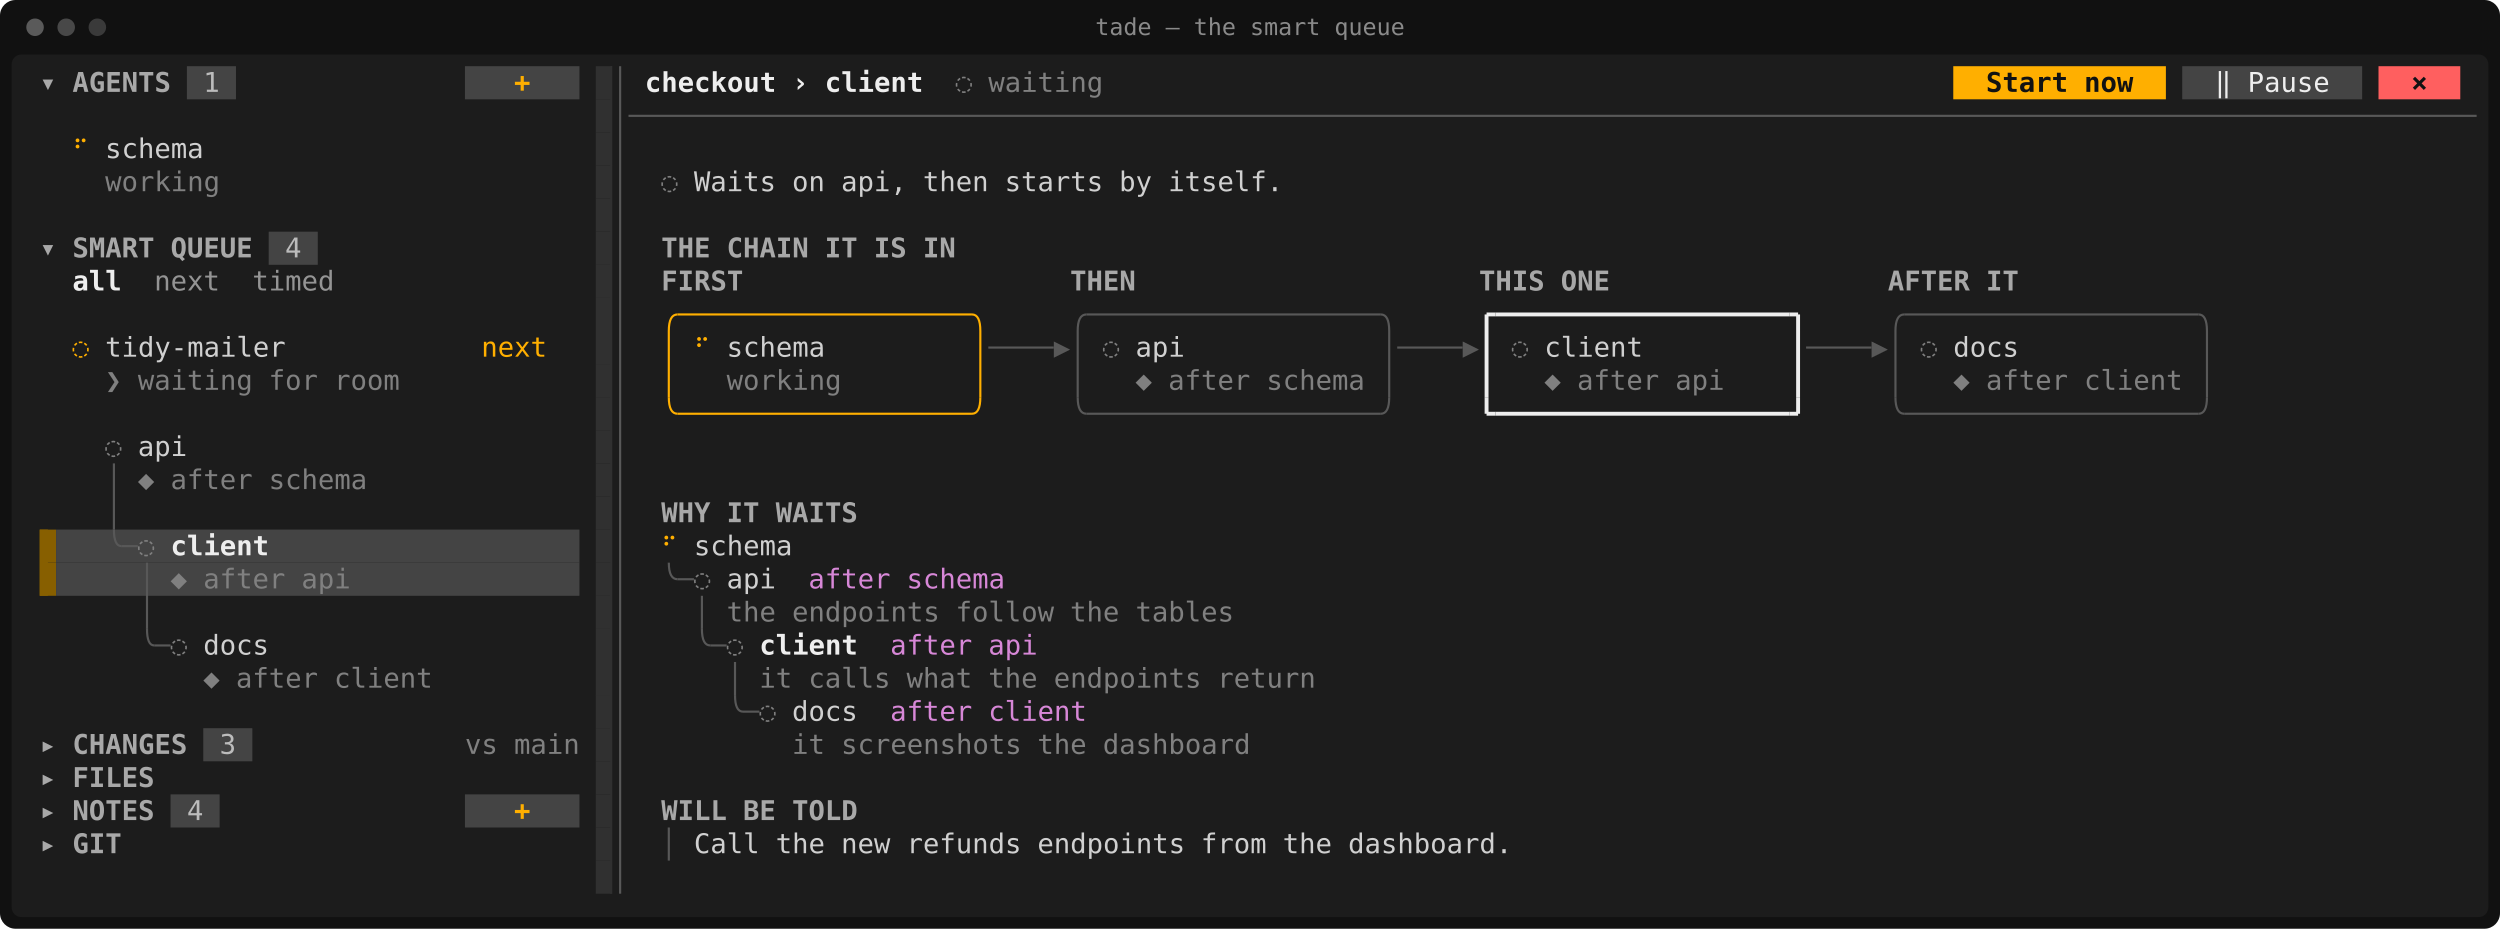
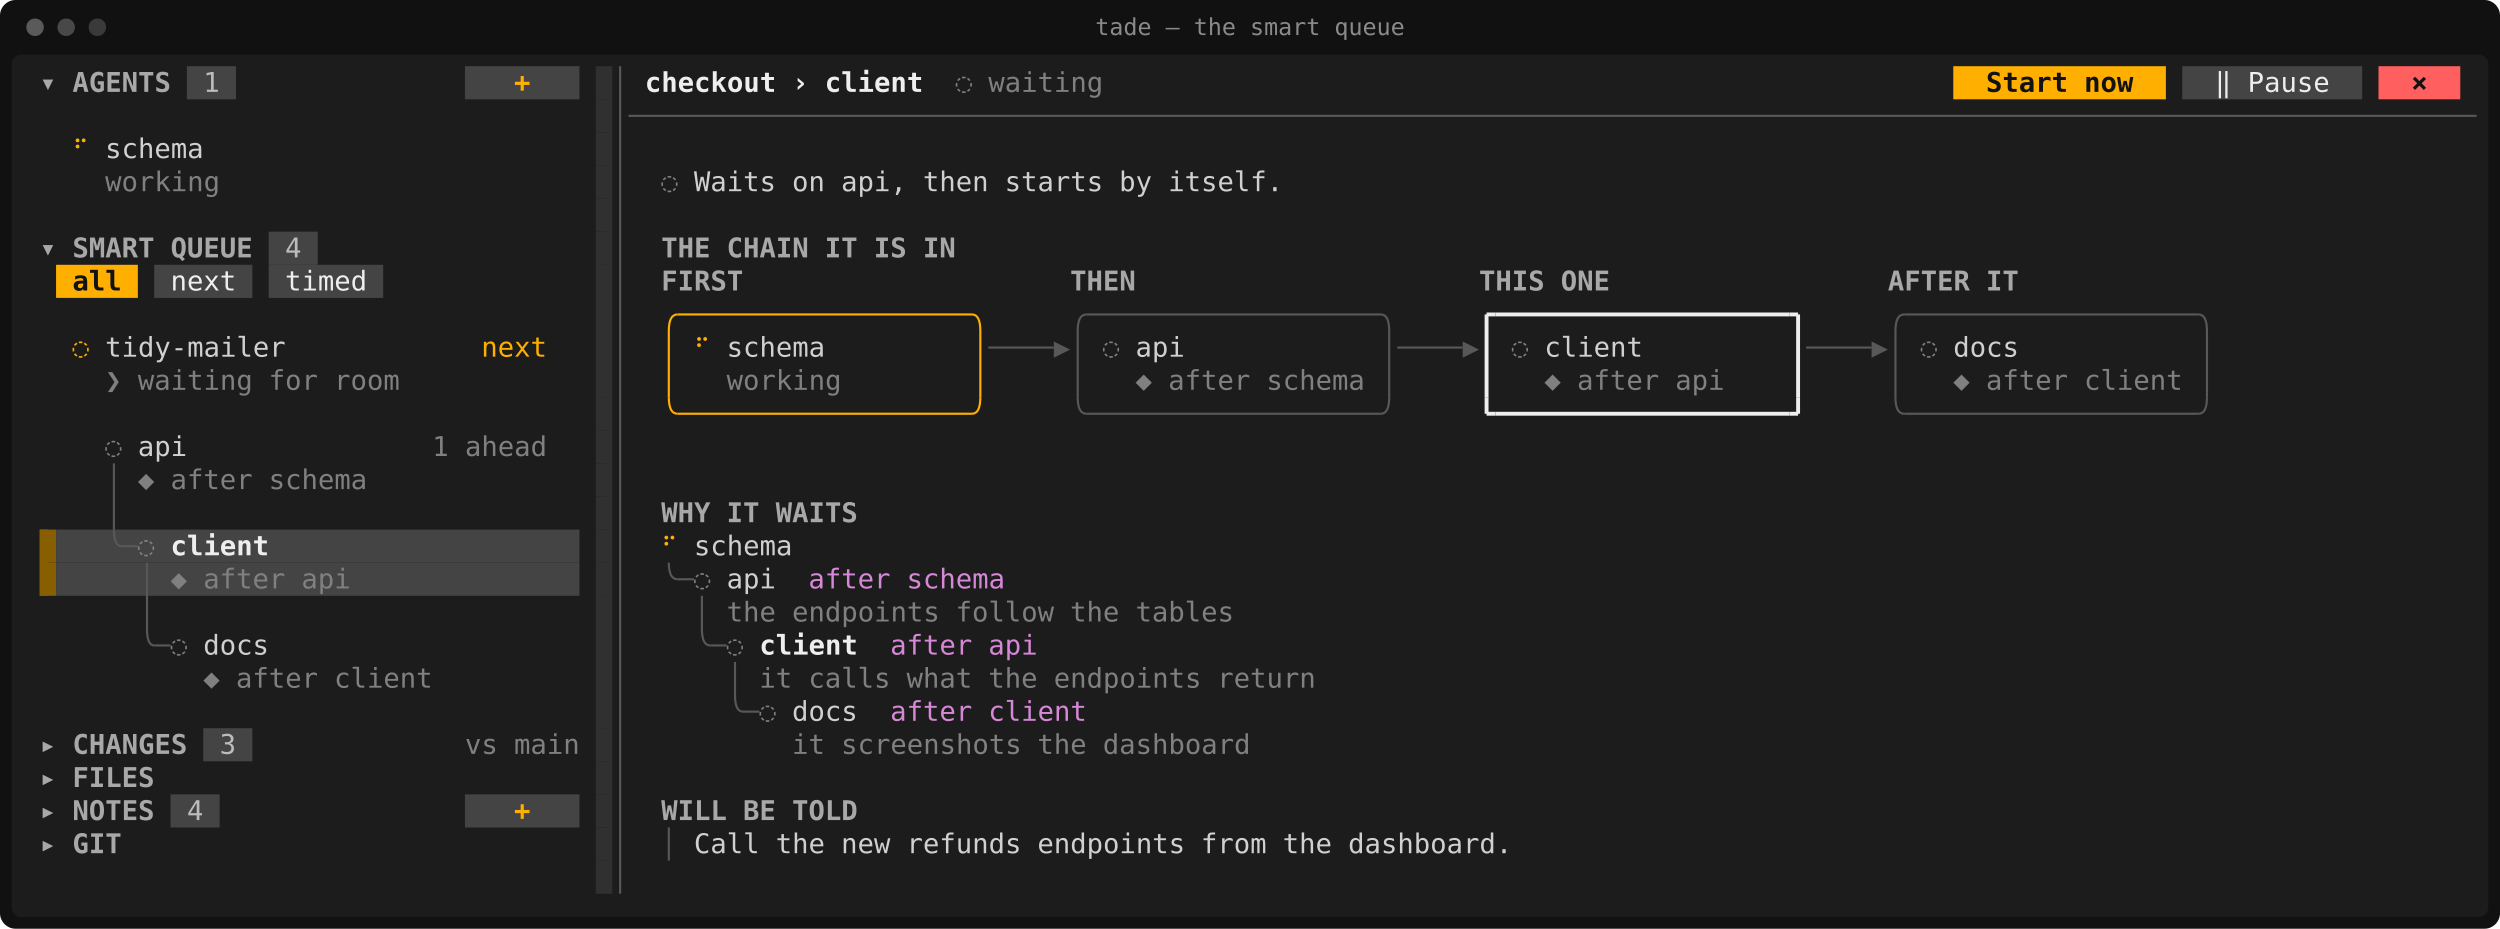
<svg xmlns="http://www.w3.org/2000/svg" viewBox="0 0 1284 477" width="1284" height="477" font-family="ui-monospace,SFMono-Regular,Menlo,Consolas,'DejaVu Sans Mono','Liberation Mono',monospace" font-size="14" role="img" aria-label="tade — the smart queue">
  <rect width="1284" height="477" rx="8" fill="#111111" />
  <rect x="6" y="28" width="1272" height="443" rx="5" fill="#1c1c1c" />
  <circle cx="18" cy="14" r="4.5" fill="#5a5a5a" />
  <circle cx="34" cy="14" r="4.5" fill="#484848" />
  <circle cx="50" cy="14" r="4.5" fill="#3a3a3a" />
  <text x="642" y="18" fill="#8a8a8a" font-size="12" text-anchor="middle">tade — the smart queue</text>
  <rect x="96" y="34" width="25.2" height="17" fill="#444444" />
  <rect x="238.8" y="34" width="58.8" height="17" fill="#444444" />
  <rect x="306" y="34" width="8.4" height="17" fill="#303030" />
  <rect x="1003.2" y="34" width="109.2" height="17" fill="#ffaf00" />
  <rect x="1120.8" y="34" width="92.4" height="17" fill="#444444" />
  <rect x="1221.6" y="34" width="42" height="17" fill="#ff5f5f" />
  <rect x="306" y="51" width="8.4" height="17" fill="#303030" />
  <rect x="306" y="68" width="8.4" height="17" fill="#303030" />
  <rect x="306" y="85" width="8.4" height="17" fill="#303030" />
  <rect x="306" y="102" width="8.4" height="17" fill="#303030" />
  <rect x="138" y="119" width="25.2" height="17" fill="#444444" />
  <rect x="306" y="119" width="8.4" height="17" fill="#303030" />
+   <rect x="28.8" y="136" width="42" height="17" fill="#ffaf00" />
+   <rect x="79.2" y="136" width="50.4" height="17" fill="#444444" />
+   <rect x="138" y="136" width="58.8" height="17" fill="#444444" />
  <rect x="306" y="136" width="8.4" height="17" fill="#303030" />
  <rect x="306" y="153" width="8.4" height="17" fill="#303030" />
  <rect x="306" y="170" width="8.4" height="17" fill="#303030" />
  <rect x="306" y="187" width="8.4" height="17" fill="#303030" />
  <rect x="306" y="204" width="8.4" height="17" fill="#303030" />
  <rect x="306" y="221" width="8.4" height="17" fill="#303030" />
  <rect x="306" y="238" width="8.4" height="17" fill="#303030" />
  <rect x="306" y="255" width="8.4" height="17" fill="#303030" />
  <rect x="20.4" y="272" width="8.4" height="17" fill="#875f00" />
  <rect x="28.8" y="272" width="268.8" height="17" fill="#444444" />
  <rect x="306" y="272" width="8.4" height="17" fill="#303030" />
  <rect x="20.4" y="289" width="8.4" height="17" fill="#875f00" />
  <rect x="28.8" y="289" width="268.8" height="17" fill="#444444" />
  <rect x="306" y="289" width="8.4" height="17" fill="#303030" />
  <rect x="306" y="306" width="8.4" height="17" fill="#303030" />
  <rect x="306" y="323" width="8.4" height="17" fill="#303030" />
  <rect x="306" y="340" width="8.4" height="17" fill="#303030" />
  <rect x="306" y="357" width="8.4" height="17" fill="#303030" />
  <rect x="104.4" y="374" width="25.2" height="17" fill="#444444" />
  <rect x="306" y="374" width="8.4" height="17" fill="#303030" />
  <rect x="306" y="391" width="8.4" height="17" fill="#303030" />
  <rect x="87.6" y="408" width="25.2" height="17" fill="#444444" />
  <rect x="238.8" y="408" width="58.8" height="17" fill="#444444" />
  <rect x="306" y="408" width="8.4" height="17" fill="#303030" />
  <rect x="306" y="425" width="8.4" height="17" fill="#303030" />
  <rect x="306" y="442" width="8.4" height="17" fill="#303030" />
  <rect x="313.35" y="34" width="1.05" height="425" fill="#303030" />
  <rect x="20.4" y="272" width="4.2" height="34" fill="#875f00" />
  <line x1="318.5" y1="34" x2="318.5" y2="459" stroke="#585858" stroke-width="1.1" />
  <line x1="322.8" y1="59.5" x2="1272" y2="59.5" stroke="#585858" stroke-width="1.1" />
  <path d="M343.5 170Q343.5 161.5 348 161.5" fill="none" stroke="#ffaf00" stroke-width="1.1" />
  <line x1="348" y1="161.5" x2="499.2" y2="161.5" stroke="#ffaf00" stroke-width="1.1" />
  <path d="M503.5 170Q503.5 161.5 499.2 161.5" fill="none" stroke="#ffaf00" stroke-width="1.1" />
  <path d="M553.5 170Q553.5 161.5 558 161.5" fill="none" stroke="#585858" stroke-width="1.1" />
  <line x1="558" y1="161.5" x2="709.2" y2="161.5" stroke="#585858" stroke-width="1.1" />
  <path d="M713.5 170Q713.5 161.5 709.2 161.5" fill="none" stroke="#585858" stroke-width="1.1" />
  <line x1="763.5" y1="161.5" x2="768" y2="161.5" stroke="#eeeeee" stroke-width="2" />
  <line x1="763.5" y1="161.5" x2="763.5" y2="170" stroke="#eeeeee" stroke-width="2" />
  <line x1="768" y1="161.5" x2="919.2" y2="161.5" stroke="#eeeeee" stroke-width="2" />
  <line x1="919.2" y1="161.5" x2="923.5" y2="161.5" stroke="#eeeeee" stroke-width="2" />
  <line x1="923.5" y1="161.5" x2="923.5" y2="170" stroke="#eeeeee" stroke-width="2" />
  <path d="M973.5 170Q973.5 161.5 978 161.5" fill="none" stroke="#585858" stroke-width="1.1" />
  <line x1="978" y1="161.5" x2="1129.2" y2="161.5" stroke="#585858" stroke-width="1.1" />
  <path d="M1133.5 170Q1133.5 161.5 1129.2 161.5" fill="none" stroke="#585858" stroke-width="1.1" />
  <line x1="343.5" y1="170" x2="343.5" y2="204" stroke="#ffaf00" stroke-width="1.1" />
  <line x1="503.5" y1="170" x2="503.5" y2="204" stroke="#ffaf00" stroke-width="1.1" />
  <line x1="507.6" y1="178.5" x2="541.2" y2="178.5" stroke="#585858" stroke-width="1.1" />
  <line x1="553.5" y1="170" x2="553.5" y2="204" stroke="#585858" stroke-width="1.1" />
  <line x1="713.5" y1="170" x2="713.5" y2="204" stroke="#585858" stroke-width="1.1" />
  <line x1="717.6" y1="178.5" x2="751.2" y2="178.5" stroke="#585858" stroke-width="1.1" />
  <line x1="763.5" y1="170" x2="763.5" y2="204" stroke="#eeeeee" stroke-width="2" />
  <line x1="923.5" y1="170" x2="923.5" y2="204" stroke="#eeeeee" stroke-width="2" />
  <line x1="927.6" y1="178.5" x2="961.2" y2="178.5" stroke="#585858" stroke-width="1.1" />
  <line x1="973.5" y1="170" x2="973.5" y2="204" stroke="#585858" stroke-width="1.1" />
  <line x1="1133.5" y1="170" x2="1133.5" y2="204" stroke="#585858" stroke-width="1.1" />
  <path d="M343.5 204Q343.5 212.5 348 212.5" fill="none" stroke="#ffaf00" stroke-width="1.1" />
  <line x1="348" y1="212.5" x2="499.2" y2="212.5" stroke="#ffaf00" stroke-width="1.1" />
  <path d="M503.5 204Q503.5 212.5 499.2 212.5" fill="none" stroke="#ffaf00" stroke-width="1.1" />
  <path d="M553.5 204Q553.5 212.5 558 212.5" fill="none" stroke="#585858" stroke-width="1.1" />
  <line x1="558" y1="212.5" x2="709.2" y2="212.5" stroke="#585858" stroke-width="1.1" />
  <path d="M713.5 204Q713.5 212.5 709.2 212.5" fill="none" stroke="#585858" stroke-width="1.1" />
  <line x1="763.5" y1="212.5" x2="768" y2="212.5" stroke="#eeeeee" stroke-width="2" />
  <line x1="763.5" y1="204" x2="763.5" y2="212.5" stroke="#eeeeee" stroke-width="2" />
  <line x1="768" y1="212.5" x2="919.2" y2="212.5" stroke="#eeeeee" stroke-width="2" />
  <line x1="919.2" y1="212.5" x2="923.5" y2="212.5" stroke="#eeeeee" stroke-width="2" />
  <line x1="923.5" y1="204" x2="923.5" y2="212.5" stroke="#eeeeee" stroke-width="2" />
  <path d="M973.5 204Q973.5 212.5 978 212.5" fill="none" stroke="#585858" stroke-width="1.1" />
  <line x1="978" y1="212.5" x2="1129.2" y2="212.5" stroke="#585858" stroke-width="1.1" />
  <path d="M1133.5 204Q1133.5 212.5 1129.2 212.5" fill="none" stroke="#585858" stroke-width="1.1" />
  <line x1="58.5" y1="238" x2="58.5" y2="272" stroke="#585858" stroke-width="1.1" />
  <path d="M58.5 272Q58.5 280.5 62.4 280.5" fill="none" stroke="#585858" stroke-width="1.1" />
  <line x1="62.4" y1="280.5" x2="70.8" y2="280.5" stroke="#585858" stroke-width="1.1" />
  <line x1="75.5" y1="289" x2="75.5" y2="323" stroke="#585858" stroke-width="1.1" />
  <path d="M343.5 289Q343.5 297.5 348 297.5" fill="none" stroke="#585858" stroke-width="1.1" />
  <line x1="348" y1="297.5" x2="356.4" y2="297.5" stroke="#585858" stroke-width="1.1" />
  <line x1="360.5" y1="306" x2="360.5" y2="323" stroke="#585858" stroke-width="1.1" />
  <path d="M75.5 323Q75.5 331.5 79.2 331.5" fill="none" stroke="#585858" stroke-width="1.1" />
  <line x1="79.2" y1="331.5" x2="87.6" y2="331.5" stroke="#585858" stroke-width="1.1" />
  <path d="M360.5 323Q360.5 331.5 364.8 331.5" fill="none" stroke="#585858" stroke-width="1.1" />
  <line x1="364.8" y1="331.5" x2="373.2" y2="331.5" stroke="#585858" stroke-width="1.1" />
  <line x1="377.5" y1="340" x2="377.5" y2="357" stroke="#585858" stroke-width="1.1" />
  <path d="M377.5 357Q377.5 365.5 381.6 365.5" fill="none" stroke="#585858" stroke-width="1.1" />
  <line x1="381.6" y1="365.5" x2="390" y2="365.5" stroke="#585858" stroke-width="1.1" />
  <line x1="343.5" y1="425" x2="343.5" y2="442" stroke="#585858" stroke-width="1.1" />
  <text x="20.4" y="47.2" textLength="8.4" lengthAdjust="spacingAndGlyphs" fill="#a8a8a8" font-weight="700">▾</text>
  <text x="37.2" y="47.2" textLength="50.4" lengthAdjust="spacingAndGlyphs" fill="#a8a8a8" font-weight="700">AGENTS</text>
  <text x="104.4" y="47.2" textLength="8.4" lengthAdjust="spacingAndGlyphs" fill="#bcbcbc">1</text>
  <text x="264" y="47.2" textLength="8.4" lengthAdjust="spacingAndGlyphs" fill="#ffaf00" font-weight="700">+</text>
  <text x="331.2" y="47.2" textLength="67.2" lengthAdjust="spacingAndGlyphs" fill="#eeeeee" font-weight="700">checkout</text>
  <text x="406.8" y="47.2" textLength="8.4" lengthAdjust="spacingAndGlyphs" fill="#eeeeee" font-weight="700">›</text>
  <text x="423.6" y="47.2" textLength="50.4" lengthAdjust="spacingAndGlyphs" fill="#eeeeee" font-weight="700">client</text>
  <text x="490.8" y="47.2" textLength="8.4" lengthAdjust="spacingAndGlyphs" fill="#808080">◌</text>
  <text x="507.6" y="47.2" textLength="58.8" lengthAdjust="spacingAndGlyphs" fill="#808080">waiting</text>
  <text x="1020" y="47.2" textLength="42" lengthAdjust="spacingAndGlyphs" fill="#121212" font-weight="700">Start</text>
  <text x="1070.4" y="47.2" textLength="25.2" lengthAdjust="spacingAndGlyphs" fill="#121212" font-weight="700">now</text>
  <text x="1137.6" y="47.2" textLength="8.4" lengthAdjust="spacingAndGlyphs" fill="#eeeeee">‖</text>
  <text x="1154.4" y="47.2" textLength="42" lengthAdjust="spacingAndGlyphs" fill="#eeeeee">Pause</text>
  <text x="1238.4" y="47.2" textLength="8.4" lengthAdjust="spacingAndGlyphs" fill="#121212" font-weight="700">×</text>
  <text x="37.2" y="81.2" textLength="8.4" lengthAdjust="spacingAndGlyphs" fill="#ffaf00">⠋</text>
  <text x="54" y="81.2" textLength="50.4" lengthAdjust="spacingAndGlyphs" fill="#d0d0d0">schema</text>
  <text x="54" y="98.2" textLength="58.8" lengthAdjust="spacingAndGlyphs" fill="#808080">working</text>
  <text x="339.6" y="98.2" textLength="8.4" lengthAdjust="spacingAndGlyphs" fill="#808080">◌</text>
  <text x="356.4" y="98.2" textLength="42" lengthAdjust="spacingAndGlyphs" fill="#d0d0d0">Waits</text>
  <text x="406.8" y="98.2" textLength="16.8" lengthAdjust="spacingAndGlyphs" fill="#d0d0d0">on</text>
  <text x="432" y="98.2" textLength="33.6" lengthAdjust="spacingAndGlyphs" fill="#d0d0d0">api,</text>
  <text x="474" y="98.2" textLength="33.6" lengthAdjust="spacingAndGlyphs" fill="#d0d0d0">then</text>
  <text x="516" y="98.2" textLength="50.4" lengthAdjust="spacingAndGlyphs" fill="#d0d0d0">starts</text>
  <text x="574.8" y="98.2" textLength="16.8" lengthAdjust="spacingAndGlyphs" fill="#d0d0d0">by</text>
  <text x="600" y="98.2" textLength="58.8" lengthAdjust="spacingAndGlyphs" fill="#d0d0d0">itself.</text>
  <text x="20.4" y="132.2" textLength="8.4" lengthAdjust="spacingAndGlyphs" fill="#a8a8a8" font-weight="700">▾</text>
  <text x="37.2" y="132.2" textLength="42" lengthAdjust="spacingAndGlyphs" fill="#a8a8a8" font-weight="700">SMART</text>
  <text x="87.6" y="132.2" textLength="42" lengthAdjust="spacingAndGlyphs" fill="#a8a8a8" font-weight="700">QUEUE</text>
  <text x="146.4" y="132.2" textLength="8.4" lengthAdjust="spacingAndGlyphs" fill="#bcbcbc">4</text>
  <text x="339.6" y="132.2" textLength="25.2" lengthAdjust="spacingAndGlyphs" fill="#a8a8a8" font-weight="700">THE</text>
  <text x="373.2" y="132.2" textLength="42" lengthAdjust="spacingAndGlyphs" fill="#a8a8a8" font-weight="700">CHAIN</text>
  <text x="423.6" y="132.2" textLength="16.8" lengthAdjust="spacingAndGlyphs" fill="#a8a8a8" font-weight="700">IT</text>
  <text x="448.8" y="132.2" textLength="16.8" lengthAdjust="spacingAndGlyphs" fill="#a8a8a8" font-weight="700">IS</text>
  <text x="474" y="132.2" textLength="16.8" lengthAdjust="spacingAndGlyphs" fill="#a8a8a8" font-weight="700">IN</text>
-   <text x="37.2" y="149.2" textLength="25.2" lengthAdjust="spacingAndGlyphs" fill="#eeeeee" font-weight="700">all</text>
-   <text x="79.2" y="149.2" textLength="33.6" lengthAdjust="spacingAndGlyphs" fill="#949494">next</text>
-   <text x="129.6" y="149.2" textLength="42" lengthAdjust="spacingAndGlyphs" fill="#949494">timed</text>
+   <text x="37.2" y="149.2" textLength="25.2" lengthAdjust="spacingAndGlyphs" fill="#121212" font-weight="700">all</text>
+   <text x="87.6" y="149.2" textLength="33.6" lengthAdjust="spacingAndGlyphs" fill="#eeeeee">next</text>
+   <text x="146.4" y="149.2" textLength="42" lengthAdjust="spacingAndGlyphs" fill="#eeeeee">timed</text>
  <text x="339.6" y="149.2" textLength="42" lengthAdjust="spacingAndGlyphs" fill="#a8a8a8" font-weight="700">FIRST</text>
  <text x="549.6" y="149.2" textLength="33.6" lengthAdjust="spacingAndGlyphs" fill="#a8a8a8" font-weight="700">THEN</text>
  <text x="759.6" y="149.2" textLength="33.6" lengthAdjust="spacingAndGlyphs" fill="#a8a8a8" font-weight="700">THIS</text>
  <text x="801.6" y="149.2" textLength="25.2" lengthAdjust="spacingAndGlyphs" fill="#a8a8a8" font-weight="700">ONE</text>
  <text x="969.6" y="149.2" textLength="42" lengthAdjust="spacingAndGlyphs" fill="#a8a8a8" font-weight="700">AFTER</text>
  <text x="1020" y="149.2" textLength="16.8" lengthAdjust="spacingAndGlyphs" fill="#a8a8a8" font-weight="700">IT</text>
  <text x="37.2" y="183.2" textLength="8.4" lengthAdjust="spacingAndGlyphs" fill="#ffaf00">◌</text>
  <text x="54" y="183.2" textLength="92.4" lengthAdjust="spacingAndGlyphs" fill="#d0d0d0">tidy-mailer</text>
  <text x="247.2" y="183.2" textLength="33.6" lengthAdjust="spacingAndGlyphs" fill="#ffaf00">next</text>
  <text x="356.4" y="183.2" textLength="8.4" lengthAdjust="spacingAndGlyphs" fill="#ffaf00">⠋</text>
  <text x="373.2" y="183.2" textLength="50.4" lengthAdjust="spacingAndGlyphs" fill="#d0d0d0">schema</text>
  <text x="541.2" y="183.2" textLength="8.4" lengthAdjust="spacingAndGlyphs" fill="#585858">▶</text>
  <text x="566.4" y="183.2" textLength="8.4" lengthAdjust="spacingAndGlyphs" fill="#808080">◌</text>
  <text x="583.2" y="183.2" textLength="25.2" lengthAdjust="spacingAndGlyphs" fill="#d0d0d0">api</text>
  <text x="751.2" y="183.2" textLength="8.4" lengthAdjust="spacingAndGlyphs" fill="#585858">▶</text>
  <text x="776.4" y="183.2" textLength="8.4" lengthAdjust="spacingAndGlyphs" fill="#808080">◌</text>
  <text x="793.2" y="183.2" textLength="50.4" lengthAdjust="spacingAndGlyphs" fill="#d0d0d0">client</text>
  <text x="961.2" y="183.2" textLength="8.4" lengthAdjust="spacingAndGlyphs" fill="#585858">▶</text>
  <text x="986.4" y="183.2" textLength="8.4" lengthAdjust="spacingAndGlyphs" fill="#808080">◌</text>
  <text x="1003.2" y="183.2" textLength="33.6" lengthAdjust="spacingAndGlyphs" fill="#d0d0d0">docs</text>
  <text x="54" y="200.2" textLength="8.4" lengthAdjust="spacingAndGlyphs" fill="#808080">❯</text>
  <text x="70.8" y="200.2" textLength="58.8" lengthAdjust="spacingAndGlyphs" fill="#808080">waiting</text>
  <text x="138" y="200.2" textLength="25.2" lengthAdjust="spacingAndGlyphs" fill="#808080">for</text>
  <text x="171.6" y="200.2" textLength="33.6" lengthAdjust="spacingAndGlyphs" fill="#808080">room</text>
  <text x="373.2" y="200.2" textLength="58.8" lengthAdjust="spacingAndGlyphs" fill="#808080">working</text>
  <text x="583.2" y="200.2" textLength="8.4" lengthAdjust="spacingAndGlyphs" fill="#808080">◆</text>
  <text x="600" y="200.2" textLength="42" lengthAdjust="spacingAndGlyphs" fill="#808080">after</text>
  <text x="650.4" y="200.2" textLength="50.4" lengthAdjust="spacingAndGlyphs" fill="#808080">schema</text>
  <text x="793.2" y="200.2" textLength="8.4" lengthAdjust="spacingAndGlyphs" fill="#808080">◆</text>
  <text x="810" y="200.2" textLength="42" lengthAdjust="spacingAndGlyphs" fill="#808080">after</text>
  <text x="860.4" y="200.2" textLength="25.2" lengthAdjust="spacingAndGlyphs" fill="#808080">api</text>
  <text x="1003.2" y="200.2" textLength="8.4" lengthAdjust="spacingAndGlyphs" fill="#808080">◆</text>
  <text x="1020" y="200.2" textLength="42" lengthAdjust="spacingAndGlyphs" fill="#808080">after</text>
  <text x="1070.4" y="200.2" textLength="50.4" lengthAdjust="spacingAndGlyphs" fill="#808080">client</text>
  <text x="54" y="234.2" textLength="8.4" lengthAdjust="spacingAndGlyphs" fill="#808080">◌</text>
  <text x="70.8" y="234.2" textLength="25.2" lengthAdjust="spacingAndGlyphs" fill="#d0d0d0">api</text>
+   <text x="222" y="234.2" textLength="8.4" lengthAdjust="spacingAndGlyphs" fill="#808080">1</text>
+   <text x="238.8" y="234.2" textLength="42" lengthAdjust="spacingAndGlyphs" fill="#808080">ahead</text>
  <text x="70.8" y="251.2" textLength="8.4" lengthAdjust="spacingAndGlyphs" fill="#808080">◆</text>
  <text x="87.6" y="251.2" textLength="42" lengthAdjust="spacingAndGlyphs" fill="#808080">after</text>
  <text x="138" y="251.2" textLength="50.4" lengthAdjust="spacingAndGlyphs" fill="#808080">schema</text>
  <text x="339.6" y="268.2" textLength="25.2" lengthAdjust="spacingAndGlyphs" fill="#a8a8a8" font-weight="700">WHY</text>
  <text x="373.2" y="268.2" textLength="16.8" lengthAdjust="spacingAndGlyphs" fill="#a8a8a8" font-weight="700">IT</text>
  <text x="398.4" y="268.2" textLength="42" lengthAdjust="spacingAndGlyphs" fill="#a8a8a8" font-weight="700">WAITS</text>
  <text x="70.8" y="285.2" textLength="8.4" lengthAdjust="spacingAndGlyphs" fill="#808080">◌</text>
  <text x="87.6" y="285.2" textLength="50.4" lengthAdjust="spacingAndGlyphs" fill="#eeeeee" font-weight="700">client</text>
  <text x="339.6" y="285.2" textLength="8.4" lengthAdjust="spacingAndGlyphs" fill="#ffaf00">⠋</text>
  <text x="356.4" y="285.2" textLength="50.4" lengthAdjust="spacingAndGlyphs" fill="#d0d0d0">schema</text>
  <text x="87.6" y="302.2" textLength="8.4" lengthAdjust="spacingAndGlyphs" fill="#808080">◆</text>
  <text x="104.4" y="302.2" textLength="42" lengthAdjust="spacingAndGlyphs" fill="#808080">after</text>
  <text x="154.8" y="302.2" textLength="25.2" lengthAdjust="spacingAndGlyphs" fill="#808080">api</text>
  <text x="356.4" y="302.2" textLength="8.4" lengthAdjust="spacingAndGlyphs" fill="#808080">◌</text>
  <text x="373.2" y="302.2" textLength="25.2" lengthAdjust="spacingAndGlyphs" fill="#d0d0d0">api</text>
  <text x="415.2" y="302.2" textLength="42" lengthAdjust="spacingAndGlyphs" fill="#d787d7">after</text>
  <text x="465.6" y="302.2" textLength="50.4" lengthAdjust="spacingAndGlyphs" fill="#d787d7">schema</text>
  <text x="373.2" y="319.2" textLength="25.2" lengthAdjust="spacingAndGlyphs" fill="#808080">the</text>
  <text x="406.8" y="319.2" textLength="75.6" lengthAdjust="spacingAndGlyphs" fill="#808080">endpoints</text>
  <text x="490.8" y="319.2" textLength="50.4" lengthAdjust="spacingAndGlyphs" fill="#808080">follow</text>
  <text x="549.6" y="319.2" textLength="25.2" lengthAdjust="spacingAndGlyphs" fill="#808080">the</text>
  <text x="583.2" y="319.2" textLength="50.4" lengthAdjust="spacingAndGlyphs" fill="#808080">tables</text>
  <text x="87.6" y="336.2" textLength="8.4" lengthAdjust="spacingAndGlyphs" fill="#808080">◌</text>
  <text x="104.4" y="336.2" textLength="33.6" lengthAdjust="spacingAndGlyphs" fill="#d0d0d0">docs</text>
  <text x="373.2" y="336.2" textLength="8.4" lengthAdjust="spacingAndGlyphs" fill="#808080">◌</text>
  <text x="390" y="336.2" textLength="50.4" lengthAdjust="spacingAndGlyphs" fill="#eeeeee" font-weight="700">client</text>
  <text x="457.2" y="336.2" textLength="42" lengthAdjust="spacingAndGlyphs" fill="#d787d7">after</text>
  <text x="507.6" y="336.2" textLength="25.2" lengthAdjust="spacingAndGlyphs" fill="#d787d7">api</text>
  <text x="104.4" y="353.2" textLength="8.4" lengthAdjust="spacingAndGlyphs" fill="#808080">◆</text>
  <text x="121.2" y="353.2" textLength="42" lengthAdjust="spacingAndGlyphs" fill="#808080">after</text>
  <text x="171.6" y="353.2" textLength="50.4" lengthAdjust="spacingAndGlyphs" fill="#808080">client</text>
  <text x="390" y="353.2" textLength="16.8" lengthAdjust="spacingAndGlyphs" fill="#808080">it</text>
  <text x="415.2" y="353.2" textLength="42" lengthAdjust="spacingAndGlyphs" fill="#808080">calls</text>
  <text x="465.6" y="353.2" textLength="33.6" lengthAdjust="spacingAndGlyphs" fill="#808080">what</text>
  <text x="507.6" y="353.2" textLength="25.2" lengthAdjust="spacingAndGlyphs" fill="#808080">the</text>
  <text x="541.2" y="353.2" textLength="75.6" lengthAdjust="spacingAndGlyphs" fill="#808080">endpoints</text>
  <text x="625.2" y="353.2" textLength="50.4" lengthAdjust="spacingAndGlyphs" fill="#808080">return</text>
  <text x="390" y="370.2" textLength="8.4" lengthAdjust="spacingAndGlyphs" fill="#808080">◌</text>
  <text x="406.8" y="370.2" textLength="33.6" lengthAdjust="spacingAndGlyphs" fill="#d0d0d0">docs</text>
  <text x="457.2" y="370.2" textLength="42" lengthAdjust="spacingAndGlyphs" fill="#d787d7">after</text>
  <text x="507.6" y="370.2" textLength="50.4" lengthAdjust="spacingAndGlyphs" fill="#d787d7">client</text>
  <text x="20.4" y="387.2" textLength="8.4" lengthAdjust="spacingAndGlyphs" fill="#a8a8a8" font-weight="700">▸</text>
  <text x="37.2" y="387.2" textLength="58.8" lengthAdjust="spacingAndGlyphs" fill="#a8a8a8" font-weight="700">CHANGES</text>
  <text x="112.8" y="387.2" textLength="8.4" lengthAdjust="spacingAndGlyphs" fill="#bcbcbc">3</text>
  <text x="238.8" y="387.2" textLength="16.8" lengthAdjust="spacingAndGlyphs" fill="#808080">vs</text>
  <text x="264" y="387.2" textLength="33.6" lengthAdjust="spacingAndGlyphs" fill="#808080">main</text>
  <text x="406.8" y="387.2" textLength="16.8" lengthAdjust="spacingAndGlyphs" fill="#808080">it</text>
  <text x="432" y="387.2" textLength="92.4" lengthAdjust="spacingAndGlyphs" fill="#808080">screenshots</text>
  <text x="532.8" y="387.2" textLength="25.2" lengthAdjust="spacingAndGlyphs" fill="#808080">the</text>
  <text x="566.4" y="387.2" textLength="75.6" lengthAdjust="spacingAndGlyphs" fill="#808080">dashboard</text>
  <text x="20.4" y="404.2" textLength="8.4" lengthAdjust="spacingAndGlyphs" fill="#a8a8a8" font-weight="700">▸</text>
  <text x="37.2" y="404.2" textLength="42" lengthAdjust="spacingAndGlyphs" fill="#a8a8a8" font-weight="700">FILES</text>
  <text x="20.4" y="421.2" textLength="8.4" lengthAdjust="spacingAndGlyphs" fill="#a8a8a8" font-weight="700">▸</text>
  <text x="37.2" y="421.2" textLength="42" lengthAdjust="spacingAndGlyphs" fill="#a8a8a8" font-weight="700">NOTES</text>
  <text x="96" y="421.2" textLength="8.4" lengthAdjust="spacingAndGlyphs" fill="#bcbcbc">4</text>
  <text x="264" y="421.2" textLength="8.4" lengthAdjust="spacingAndGlyphs" fill="#ffaf00" font-weight="700">+</text>
  <text x="339.6" y="421.2" textLength="33.6" lengthAdjust="spacingAndGlyphs" fill="#a8a8a8" font-weight="700">WILL</text>
  <text x="381.6" y="421.2" textLength="16.8" lengthAdjust="spacingAndGlyphs" fill="#a8a8a8" font-weight="700">BE</text>
  <text x="406.8" y="421.2" textLength="33.6" lengthAdjust="spacingAndGlyphs" fill="#a8a8a8" font-weight="700">TOLD</text>
  <text x="20.4" y="438.2" textLength="8.4" lengthAdjust="spacingAndGlyphs" fill="#a8a8a8" font-weight="700">▸</text>
  <text x="37.2" y="438.2" textLength="25.2" lengthAdjust="spacingAndGlyphs" fill="#a8a8a8" font-weight="700">GIT</text>
  <text x="356.4" y="438.2" textLength="33.6" lengthAdjust="spacingAndGlyphs" fill="#d0d0d0">Call</text>
  <text x="398.4" y="438.2" textLength="25.2" lengthAdjust="spacingAndGlyphs" fill="#d0d0d0">the</text>
  <text x="432" y="438.2" textLength="25.2" lengthAdjust="spacingAndGlyphs" fill="#d0d0d0">new</text>
  <text x="465.6" y="438.2" textLength="58.8" lengthAdjust="spacingAndGlyphs" fill="#d0d0d0">refunds</text>
  <text x="532.8" y="438.2" textLength="75.6" lengthAdjust="spacingAndGlyphs" fill="#d0d0d0">endpoints</text>
  <text x="616.8" y="438.2" textLength="33.6" lengthAdjust="spacingAndGlyphs" fill="#d0d0d0">from</text>
  <text x="658.8" y="438.2" textLength="25.2" lengthAdjust="spacingAndGlyphs" fill="#d0d0d0">the</text>
  <text x="692.4" y="438.2" textLength="84" lengthAdjust="spacingAndGlyphs" fill="#d0d0d0">dashboard.</text>
</svg>
